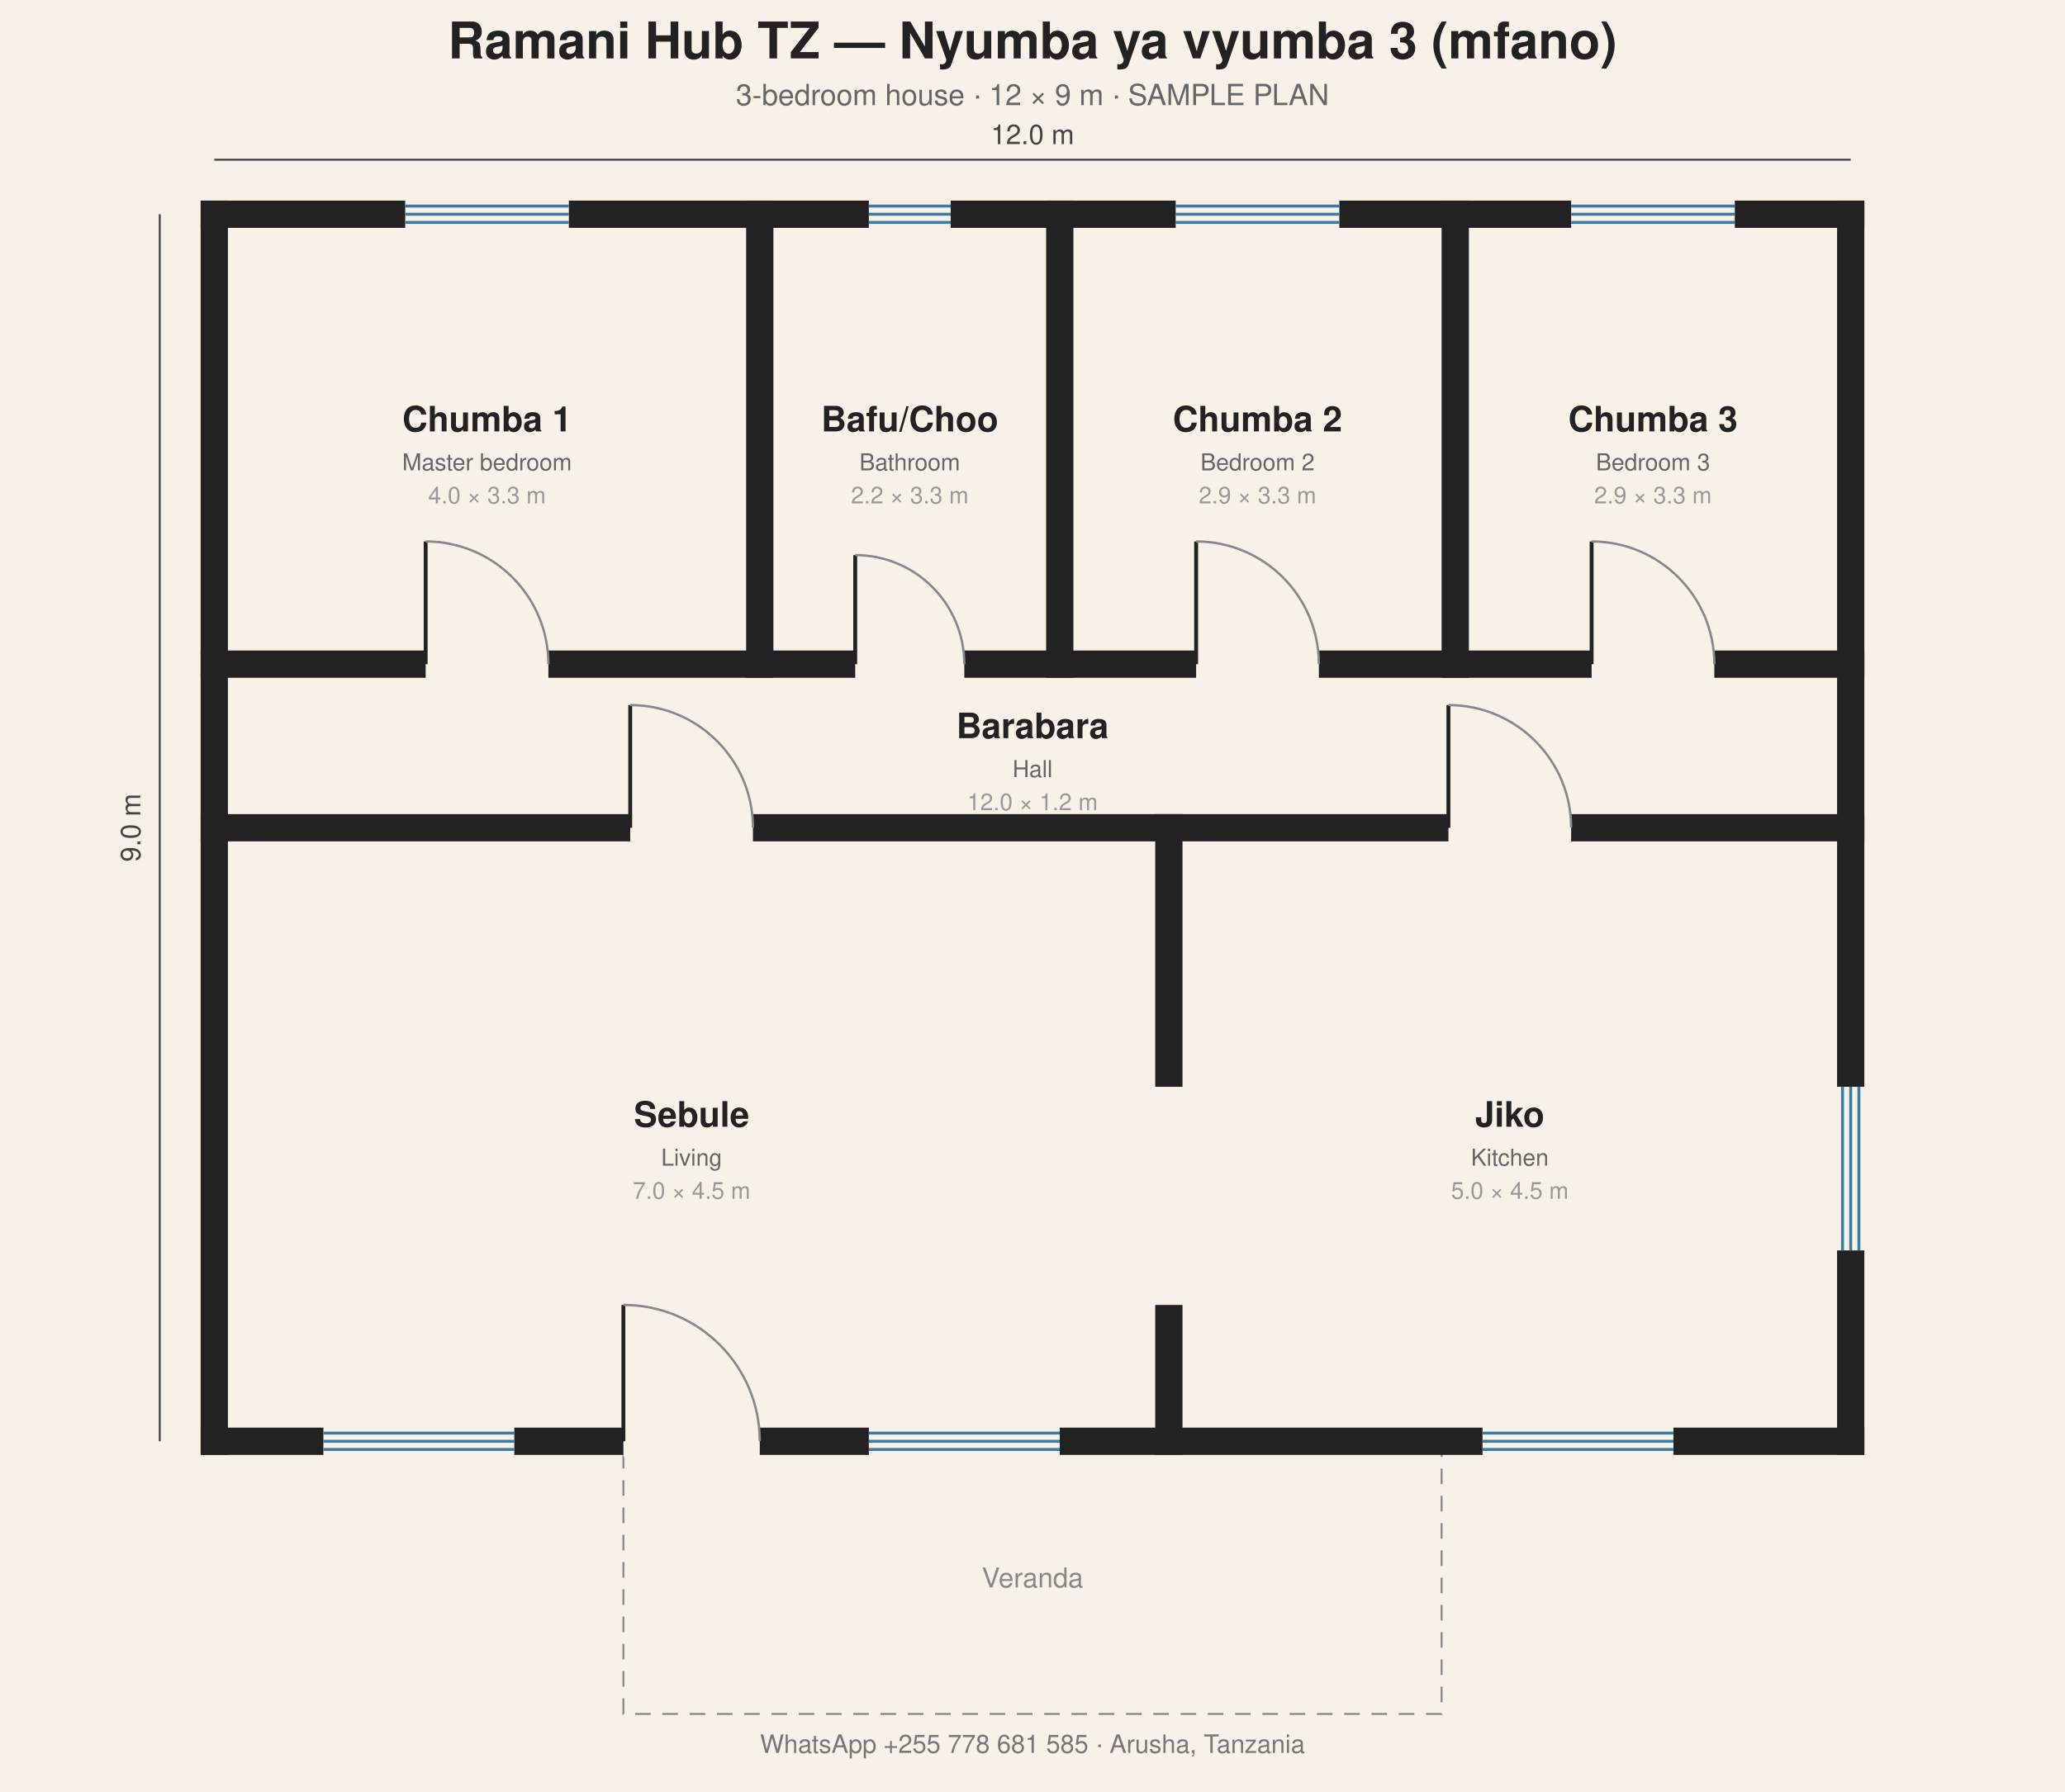
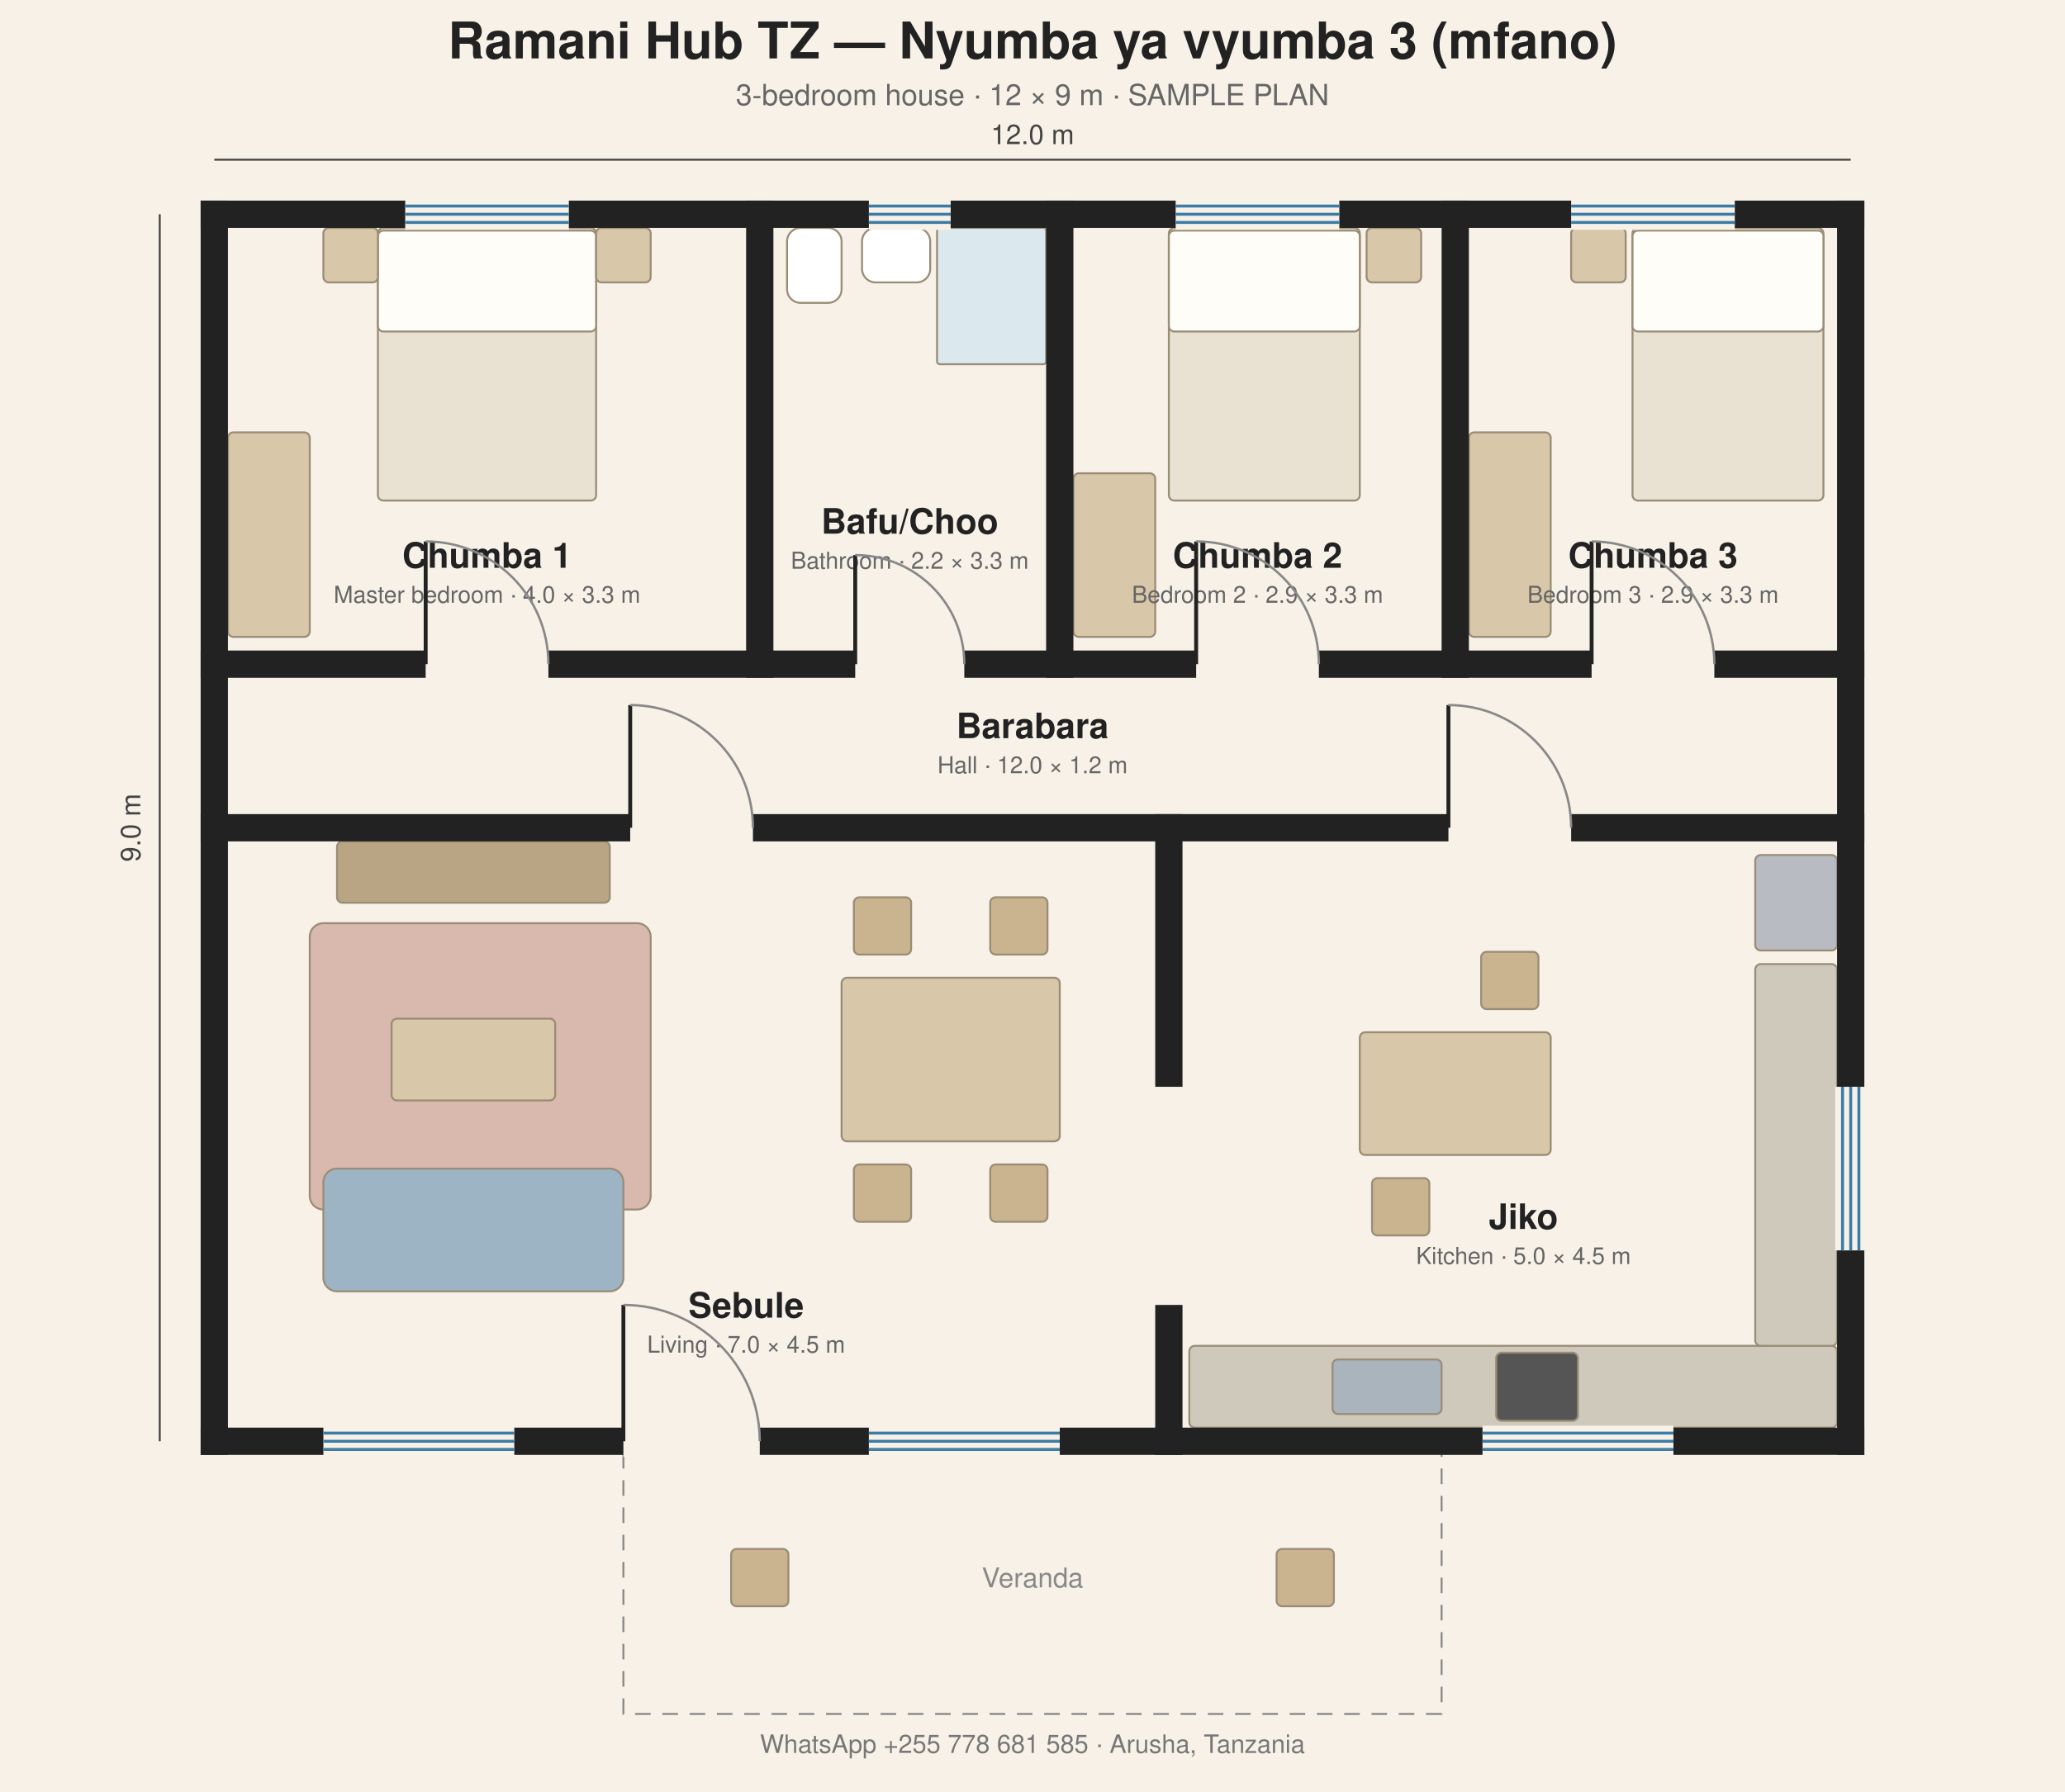
<svg xmlns="http://www.w3.org/2000/svg" width="1060" height="920" viewBox="0 0 1060 920" font-family="Helvetica,Arial,sans-serif">
  <rect width="100%" height="100%" fill="#f7f1e8" />
  <text x="530.0" y="30" text-anchor="middle" font-size="26" font-weight="700" fill="#222">Ramani Hub TZ — Nyumba ya vyumba 3 (mfano)</text>
  <text x="530.0" y="54" text-anchor="middle" font-size="15" fill="#666">3-bedroom house · 12 × 9 m · SAMPLE PLAN</text>
  <rect x="320" y="740.0" width="420" height="140" fill="none" stroke="#888" stroke-dasharray="8 6" />
  <text x="530" y="815.0" text-anchor="middle" font-size="14" fill="#888">Veranda</text>
-   <text x="355.0" y="578.5" text-anchor="middle" font-size="18" font-weight="600" fill="#222">Sebule</text>
-   <text x="355.0" y="598.5" text-anchor="middle" font-size="12" fill="#666">Living</text>
-   <text x="355.0" y="615.5" text-anchor="middle" font-size="12" fill="#999">7.0 × 4.5 m</text>
-   <text x="775.0" y="578.5" text-anchor="middle" font-size="18" font-weight="600" fill="#222">Jiko</text>
-   <text x="775.0" y="598.5" text-anchor="middle" font-size="12" fill="#666">Kitchen</text>
-   <text x="775.0" y="615.5" text-anchor="middle" font-size="12" fill="#999">5.0 × 4.5 m</text>
+   <rect x="159.0" y="474.0" width="175.0" height="147.0" rx="7.0" fill="#d9b9ae" stroke="#9a8d77" stroke-width="1" />
+   <rect x="166.0" y="600.0" width="154.0" height="63.0" rx="7.0" fill="#9db4c4" stroke="#9a8d77" stroke-width="1" />
+   <rect x="201.0" y="523.0" width="84.0" height="42.0" rx="2.8" fill="#d8c7a8" stroke="#9a8d77" stroke-width="1" />
+   <rect x="173.0" y="432.0" width="140.0" height="31.5" rx="2.8" fill="#b9a483" stroke="#9a8d77" stroke-width="1" />
+   <rect x="432.0" y="502.0" width="112.0" height="84.0" rx="2.8" fill="#d8c7a8" stroke="#9a8d77" stroke-width="1" />
+   <rect x="438.3" y="597.9" width="29.4" height="29.4" rx="2.8" fill="#c9b48f" stroke="#9a8d77" stroke-width="1" />
+   <rect x="438.3" y="460.7" width="29.4" height="29.4" rx="2.8" fill="#c9b48f" stroke="#9a8d77" stroke-width="1" />
+   <rect x="508.3" y="597.9" width="29.4" height="29.4" rx="2.8" fill="#c9b48f" stroke="#9a8d77" stroke-width="1" />
+   <rect x="508.3" y="460.7" width="29.4" height="29.4" rx="2.8" fill="#c9b48f" stroke="#9a8d77" stroke-width="1" />
+   <rect x="610.5" y="691.0" width="332.5" height="42.0" rx="2.8" fill="#cfc9bb" stroke="#9a8d77" stroke-width="1" />
+   <rect x="901.0" y="495.0" width="42.0" height="196.0" rx="2.8" fill="#cfc9bb" stroke="#9a8d77" stroke-width="1" />
+   <rect x="901.0" y="439.0" width="42.0" height="49.0" rx="2.8" fill="#b8bcc2" stroke="#9a8d77" stroke-width="1" />
+   <rect x="684.0" y="698.0" width="56.0" height="28.0" rx="2.8" fill="#a9b4bd" stroke="#9a8d77" stroke-width="1" />
+   <rect x="768.0" y="694.5" width="42.0" height="35.0" rx="2.8" fill="#555" stroke="#9a8d77" stroke-width="1" />
+   <rect x="698.0" y="530.0" width="98.0" height="63.0" rx="2.8" fill="#d8c7a8" stroke="#9a8d77" stroke-width="1" />
+   <rect x="704.3" y="604.9" width="29.4" height="29.4" rx="2.8" fill="#c9b48f" stroke="#9a8d77" stroke-width="1" />
+   <rect x="760.3" y="488.7" width="29.4" height="29.4" rx="2.8" fill="#c9b48f" stroke="#9a8d77" stroke-width="1" />
+   <rect x="194.0" y="117.0" width="112.0" height="140.0" rx="2.8" fill="#e9e2d3" stroke="#9a8d77" stroke-width="1" />
+   <rect x="194.0" y="118.4" width="112.0" height="51.8" rx="2.8" fill="#fffdf7" stroke="#9a8d77" stroke-width="1" />
+   <rect x="117.0" y="222.0" width="42.0" height="105.0" rx="2.8" fill="#d8c7a8" stroke="#9a8d77" stroke-width="1" />
+   <rect x="166.0" y="117.0" width="28.0" height="28.0" rx="2.8" fill="#d8c7a8" stroke="#9a8d77" stroke-width="1" />
+   <rect x="306.0" y="117.0" width="28.0" height="28.0" rx="2.8" fill="#d8c7a8" stroke="#9a8d77" stroke-width="1" />
+   <rect x="404.0" y="117.0" width="28.0" height="38.5" rx="7.0" fill="#ffffff" stroke="#9a8d77" stroke-width="1" />
+   <rect x="442.5" y="117.0" width="35.0" height="28.0" rx="7.0" fill="#ffffff" stroke="#9a8d77" stroke-width="1" />
+   <rect x="481.0" y="117.0" width="56.0" height="70.0" rx="1.4" fill="#dbe9ee" stroke="#9a8d77" stroke-width="1" />
+   <rect x="600.0" y="117.0" width="98.0" height="140.0" rx="2.8" fill="#e9e2d3" stroke="#9a8d77" stroke-width="1" />
+   <rect x="600.0" y="118.4" width="98.0" height="51.8" rx="2.8" fill="#fffdf7" stroke="#9a8d77" stroke-width="1" />
+   <rect x="551.0" y="243.0" width="42.0" height="84.0" rx="2.8" fill="#d8c7a8" stroke="#9a8d77" stroke-width="1" />
+   <rect x="701.5" y="117.0" width="28.0" height="28.0" rx="2.8" fill="#d8c7a8" stroke="#9a8d77" stroke-width="1" />
+   <rect x="838.0" y="117.0" width="98.0" height="140.0" rx="2.8" fill="#e9e2d3" stroke="#9a8d77" stroke-width="1" />
+   <rect x="838.0" y="118.4" width="98.0" height="51.8" rx="2.8" fill="#fffdf7" stroke="#9a8d77" stroke-width="1" />
+   <rect x="754.0" y="222.0" width="42.0" height="105.0" rx="2.8" fill="#d8c7a8" stroke="#9a8d77" stroke-width="1" />
+   <rect x="806.5" y="117.0" width="28.0" height="28.0" rx="2.8" fill="#d8c7a8" stroke="#9a8d77" stroke-width="1" />
+   <rect x="375.3" y="795.3" width="29.4" height="29.4" rx="2.8" fill="#c9b48f" stroke="#9a8d77" stroke-width="1" />
+   <rect x="655.3" y="795.3" width="29.4" height="29.4" rx="2.8" fill="#c9b48f" stroke="#9a8d77" stroke-width="1" />
+   <text x="383.0" y="676.5" text-anchor="middle" font-size="18" font-weight="600" fill="#222">Sebule</text>
+   <text x="383.0" y="694.5" text-anchor="middle" font-size="12" fill="#666">Living · 7.0 × 4.5 m</text>
+   <text x="782.0" y="631.0" text-anchor="middle" font-size="18" font-weight="600" fill="#222">Jiko</text>
+   <text x="782.0" y="649.0" text-anchor="middle" font-size="12" fill="#666">Kitchen · 5.0 × 4.5 m</text>
  <text x="530.0" y="379.0" text-anchor="middle" font-size="18" font-weight="600" fill="#222">Barabara</text>
-   <text x="530.0" y="399.0" text-anchor="middle" font-size="12" fill="#666">Hall</text>
-   <text x="530.0" y="416.0" text-anchor="middle" font-size="12" fill="#999">12.0 × 1.2 m</text>
-   <text x="250.0" y="221.5" text-anchor="middle" font-size="18" font-weight="600" fill="#222">Chumba 1</text>
-   <text x="250.0" y="241.5" text-anchor="middle" font-size="12" fill="#666">Master bedroom</text>
-   <text x="250.0" y="258.5" text-anchor="middle" font-size="12" fill="#999">4.0 × 3.3 m</text>
-   <text x="467.0" y="221.5" text-anchor="middle" font-size="18" font-weight="600" fill="#222">Bafu/Choo</text>
-   <text x="467.0" y="241.5" text-anchor="middle" font-size="12" fill="#666">Bathroom</text>
-   <text x="467.0" y="258.5" text-anchor="middle" font-size="12" fill="#999">2.2 × 3.3 m</text>
-   <text x="645.5" y="221.5" text-anchor="middle" font-size="18" font-weight="600" fill="#222">Chumba 2</text>
-   <text x="645.5" y="241.5" text-anchor="middle" font-size="12" fill="#666">Bedroom 2</text>
-   <text x="645.5" y="258.5" text-anchor="middle" font-size="12" fill="#999">2.9 × 3.3 m</text>
-   <text x="848.5" y="221.5" text-anchor="middle" font-size="18" font-weight="600" fill="#222">Chumba 3</text>
-   <text x="848.5" y="241.5" text-anchor="middle" font-size="12" fill="#666">Bedroom 3</text>
-   <text x="848.5" y="258.5" text-anchor="middle" font-size="12" fill="#999">2.9 × 3.3 m</text>
+   <text x="530.0" y="397.0" text-anchor="middle" font-size="12" fill="#666">Hall · 12.0 × 1.2 m</text>
+   <text x="250.0" y="291.5" text-anchor="middle" font-size="18" font-weight="600" fill="#222">Chumba 1</text>
+   <text x="250.0" y="309.5" text-anchor="middle" font-size="12" fill="#666">Master bedroom · 4.0 × 3.3 m</text>
+   <text x="467.0" y="274.0" text-anchor="middle" font-size="18" font-weight="600" fill="#222">Bafu/Choo</text>
+   <text x="467.0" y="292.0" text-anchor="middle" font-size="12" fill="#666">Bathroom · 2.2 × 3.3 m</text>
+   <text x="645.5" y="291.5" text-anchor="middle" font-size="18" font-weight="600" fill="#222">Chumba 2</text>
+   <text x="645.5" y="309.5" text-anchor="middle" font-size="12" fill="#666">Bedroom 2 · 2.9 × 3.3 m</text>
+   <text x="848.5" y="291.5" text-anchor="middle" font-size="18" font-weight="600" fill="#222">Chumba 3</text>
+   <text x="848.5" y="309.5" text-anchor="middle" font-size="12" fill="#666">Bedroom 3 · 2.9 × 3.3 m</text>
  <line x1="110" y1="740.0" x2="950.0" y2="740.0" stroke="#222" stroke-width="14.0" stroke-linecap="square" />
  <line x1="950.0" y1="740.0" x2="950.0" y2="110.0" stroke="#222" stroke-width="14.0" stroke-linecap="square" />
  <line x1="950.0" y1="110.0" x2="110" y2="110.0" stroke="#222" stroke-width="14.0" stroke-linecap="square" />
  <line x1="110" y1="110.0" x2="110" y2="740.0" stroke="#222" stroke-width="14.0" stroke-linecap="square" />
  <line x1="110" y1="425.0" x2="950.0" y2="425.0" stroke="#222" stroke-width="14.0" stroke-linecap="square" />
  <line x1="110" y1="341.0" x2="950.0" y2="341.0" stroke="#222" stroke-width="14.0" stroke-linecap="square" />
  <line x1="600" y1="740.0" x2="600" y2="425.0" stroke="#222" stroke-width="14.0" stroke-linecap="square" />
  <line x1="390" y1="341.0" x2="390" y2="110.0" stroke="#222" stroke-width="14.0" stroke-linecap="square" />
  <line x1="544.0" y1="341.0" x2="544.0" y2="110.0" stroke="#222" stroke-width="14.0" stroke-linecap="square" />
  <line x1="747.0" y1="341.0" x2="747.0" y2="110.0" stroke="#222" stroke-width="14.0" stroke-linecap="square" />
  <line x1="320.0" y1="740.0" x2="390.0" y2="740.0" stroke="#f7f1e8" stroke-width="16.0" />
  <line x1="320.0" y1="740.0" x2="320.0" y2="670.0" stroke="#222" stroke-width="2" />
  <path d="M 320.0 670.0 A 70.0 70.0 0 0 1 390.0 740.0" fill="none" stroke="#888" stroke-width="1.2" />
  <line x1="166.0" y1="740.0" x2="264.0" y2="740.0" stroke="#f7f1e8" stroke-width="16.0" />
  <line x1="166.0" y1="735.8" x2="264.0" y2="735.8" stroke="#3a7ca5" stroke-width="1.5" />
  <line x1="166.0" y1="740.0" x2="264.0" y2="740.0" stroke="#3a7ca5" stroke-width="1.5" />
  <line x1="166.0" y1="744.2" x2="264.0" y2="744.2" stroke="#3a7ca5" stroke-width="1.5" />
  <line x1="446.0" y1="740.0" x2="544.0" y2="740.0" stroke="#f7f1e8" stroke-width="16.0" />
  <line x1="446.0" y1="735.8" x2="544.0" y2="735.8" stroke="#3a7ca5" stroke-width="1.5" />
  <line x1="446.0" y1="740.0" x2="544.0" y2="740.0" stroke="#3a7ca5" stroke-width="1.5" />
  <line x1="446.0" y1="744.2" x2="544.0" y2="744.2" stroke="#3a7ca5" stroke-width="1.5" />
  <line x1="761.0" y1="740.0" x2="859.0" y2="740.0" stroke="#f7f1e8" stroke-width="16.0" />
  <line x1="761.0" y1="735.8" x2="859.0" y2="735.8" stroke="#3a7ca5" stroke-width="1.5" />
  <line x1="761.0" y1="740.0" x2="859.0" y2="740.0" stroke="#3a7ca5" stroke-width="1.5" />
  <line x1="761.0" y1="744.2" x2="859.0" y2="744.2" stroke="#3a7ca5" stroke-width="1.5" />
  <line x1="600.0" y1="670.0" x2="600.0" y2="558.0" stroke="#f7f1e8" stroke-width="16.0" />
  <line x1="323.5" y1="425.0" x2="386.5" y2="425.0" stroke="#f7f1e8" stroke-width="16.0" />
  <line x1="323.5" y1="425.0" x2="323.5" y2="362.0" stroke="#222" stroke-width="2" />
  <path d="M 323.5 362.0 A 63.0 63.0 0 0 1 386.5 425.0" fill="none" stroke="#888" stroke-width="1.2" />
  <line x1="743.5" y1="425.0" x2="806.5" y2="425.0" stroke="#f7f1e8" stroke-width="16.0" />
  <line x1="743.5" y1="425.0" x2="743.5" y2="362.0" stroke="#222" stroke-width="2" />
  <path d="M 743.5 362.0 A 63.0 63.0 0 0 1 806.5 425.0" fill="none" stroke="#888" stroke-width="1.2" />
  <line x1="218.5" y1="341.0" x2="281.5" y2="341.0" stroke="#f7f1e8" stroke-width="16.0" />
  <line x1="218.5" y1="341.0" x2="218.5" y2="278.0" stroke="#222" stroke-width="2" />
  <path d="M 218.5 278.0 A 63.0 63.0 0 0 1 281.5 341.0" fill="none" stroke="#888" stroke-width="1.2" />
  <line x1="439" y1="341.0" x2="495.0" y2="341.0" stroke="#f7f1e8" stroke-width="16.0" />
  <line x1="439" y1="341.0" x2="439" y2="285.0" stroke="#222" stroke-width="2" />
  <path d="M 439 285.0 A 56.0 56.0 0 0 1 495.0 341.0" fill="none" stroke="#888" stroke-width="1.2" />
  <line x1="614.0" y1="341.0" x2="677" y2="341.0" stroke="#f7f1e8" stroke-width="16.0" />
  <line x1="614.0" y1="341.0" x2="614.0" y2="278.0" stroke="#222" stroke-width="2" />
  <path d="M 614.0 278.0 A 63.0 63.0 0 0 1 677 341.0" fill="none" stroke="#888" stroke-width="1.2" />
  <line x1="817" y1="341.0" x2="880.0" y2="341.0" stroke="#f7f1e8" stroke-width="16.0" />
  <line x1="817" y1="341.0" x2="817" y2="278.0" stroke="#222" stroke-width="2" />
  <path d="M 817 278.0 A 63.0 63.0 0 0 1 880.0 341.0" fill="none" stroke="#888" stroke-width="1.2" />
  <line x1="208.0" y1="110.0" x2="292.0" y2="110.0" stroke="#f7f1e8" stroke-width="16.0" />
  <line x1="208.0" y1="105.8" x2="292.0" y2="105.8" stroke="#3a7ca5" stroke-width="1.5" />
  <line x1="208.0" y1="110.0" x2="292.0" y2="110.0" stroke="#3a7ca5" stroke-width="1.5" />
  <line x1="208.0" y1="114.2" x2="292.0" y2="114.2" stroke="#3a7ca5" stroke-width="1.5" />
  <line x1="446" y1="110.0" x2="488" y2="110.0" stroke="#f7f1e8" stroke-width="16.0" />
  <line x1="446" y1="105.8" x2="488" y2="105.8" stroke="#3a7ca5" stroke-width="1.5" />
  <line x1="446" y1="110.0" x2="488" y2="110.0" stroke="#3a7ca5" stroke-width="1.5" />
  <line x1="446" y1="114.2" x2="488" y2="114.2" stroke="#3a7ca5" stroke-width="1.5" />
  <line x1="603.5" y1="110.0" x2="687.5" y2="110.0" stroke="#f7f1e8" stroke-width="16.0" />
  <line x1="603.5" y1="105.8" x2="687.5" y2="105.8" stroke="#3a7ca5" stroke-width="1.5" />
  <line x1="603.5" y1="110.0" x2="687.5" y2="110.0" stroke="#3a7ca5" stroke-width="1.5" />
  <line x1="603.5" y1="114.2" x2="687.5" y2="114.2" stroke="#3a7ca5" stroke-width="1.5" />
  <line x1="806.5" y1="110.0" x2="890.5" y2="110.0" stroke="#f7f1e8" stroke-width="16.0" />
  <line x1="806.5" y1="105.8" x2="890.5" y2="105.8" stroke="#3a7ca5" stroke-width="1.5" />
  <line x1="806.5" y1="110.0" x2="890.5" y2="110.0" stroke="#3a7ca5" stroke-width="1.5" />
  <line x1="806.5" y1="114.2" x2="890.5" y2="114.2" stroke="#3a7ca5" stroke-width="1.5" />
  <line x1="950.0" y1="642.0" x2="950.0" y2="558.0" stroke="#f7f1e8" stroke-width="16.0" />
  <line x1="945.8" y1="642.0" x2="945.8" y2="558.0" stroke="#3a7ca5" stroke-width="1.5" />
  <line x1="950.0" y1="642.0" x2="950.0" y2="558.0" stroke="#3a7ca5" stroke-width="1.5" />
  <line x1="954.2" y1="642.0" x2="954.2" y2="558.0" stroke="#3a7ca5" stroke-width="1.5" />
  <line x1="110" y1="82" x2="950.0" y2="82" stroke="#444" />
  <text x="530.0" y="74" text-anchor="middle" font-size="14" fill="#444">12.0 m</text>
  <line x1="82" y1="110.0" x2="82" y2="740.0" stroke="#444" />
  <text x="72" y="425.0" text-anchor="middle" font-size="14" fill="#444" transform="rotate(-90 72 425.0)">9.0 m</text>
  <text x="530.0" y="900.0" text-anchor="middle" font-size="13" fill="#777">WhatsApp +255 778 681 585 · Arusha, Tanzania</text>
</svg>
